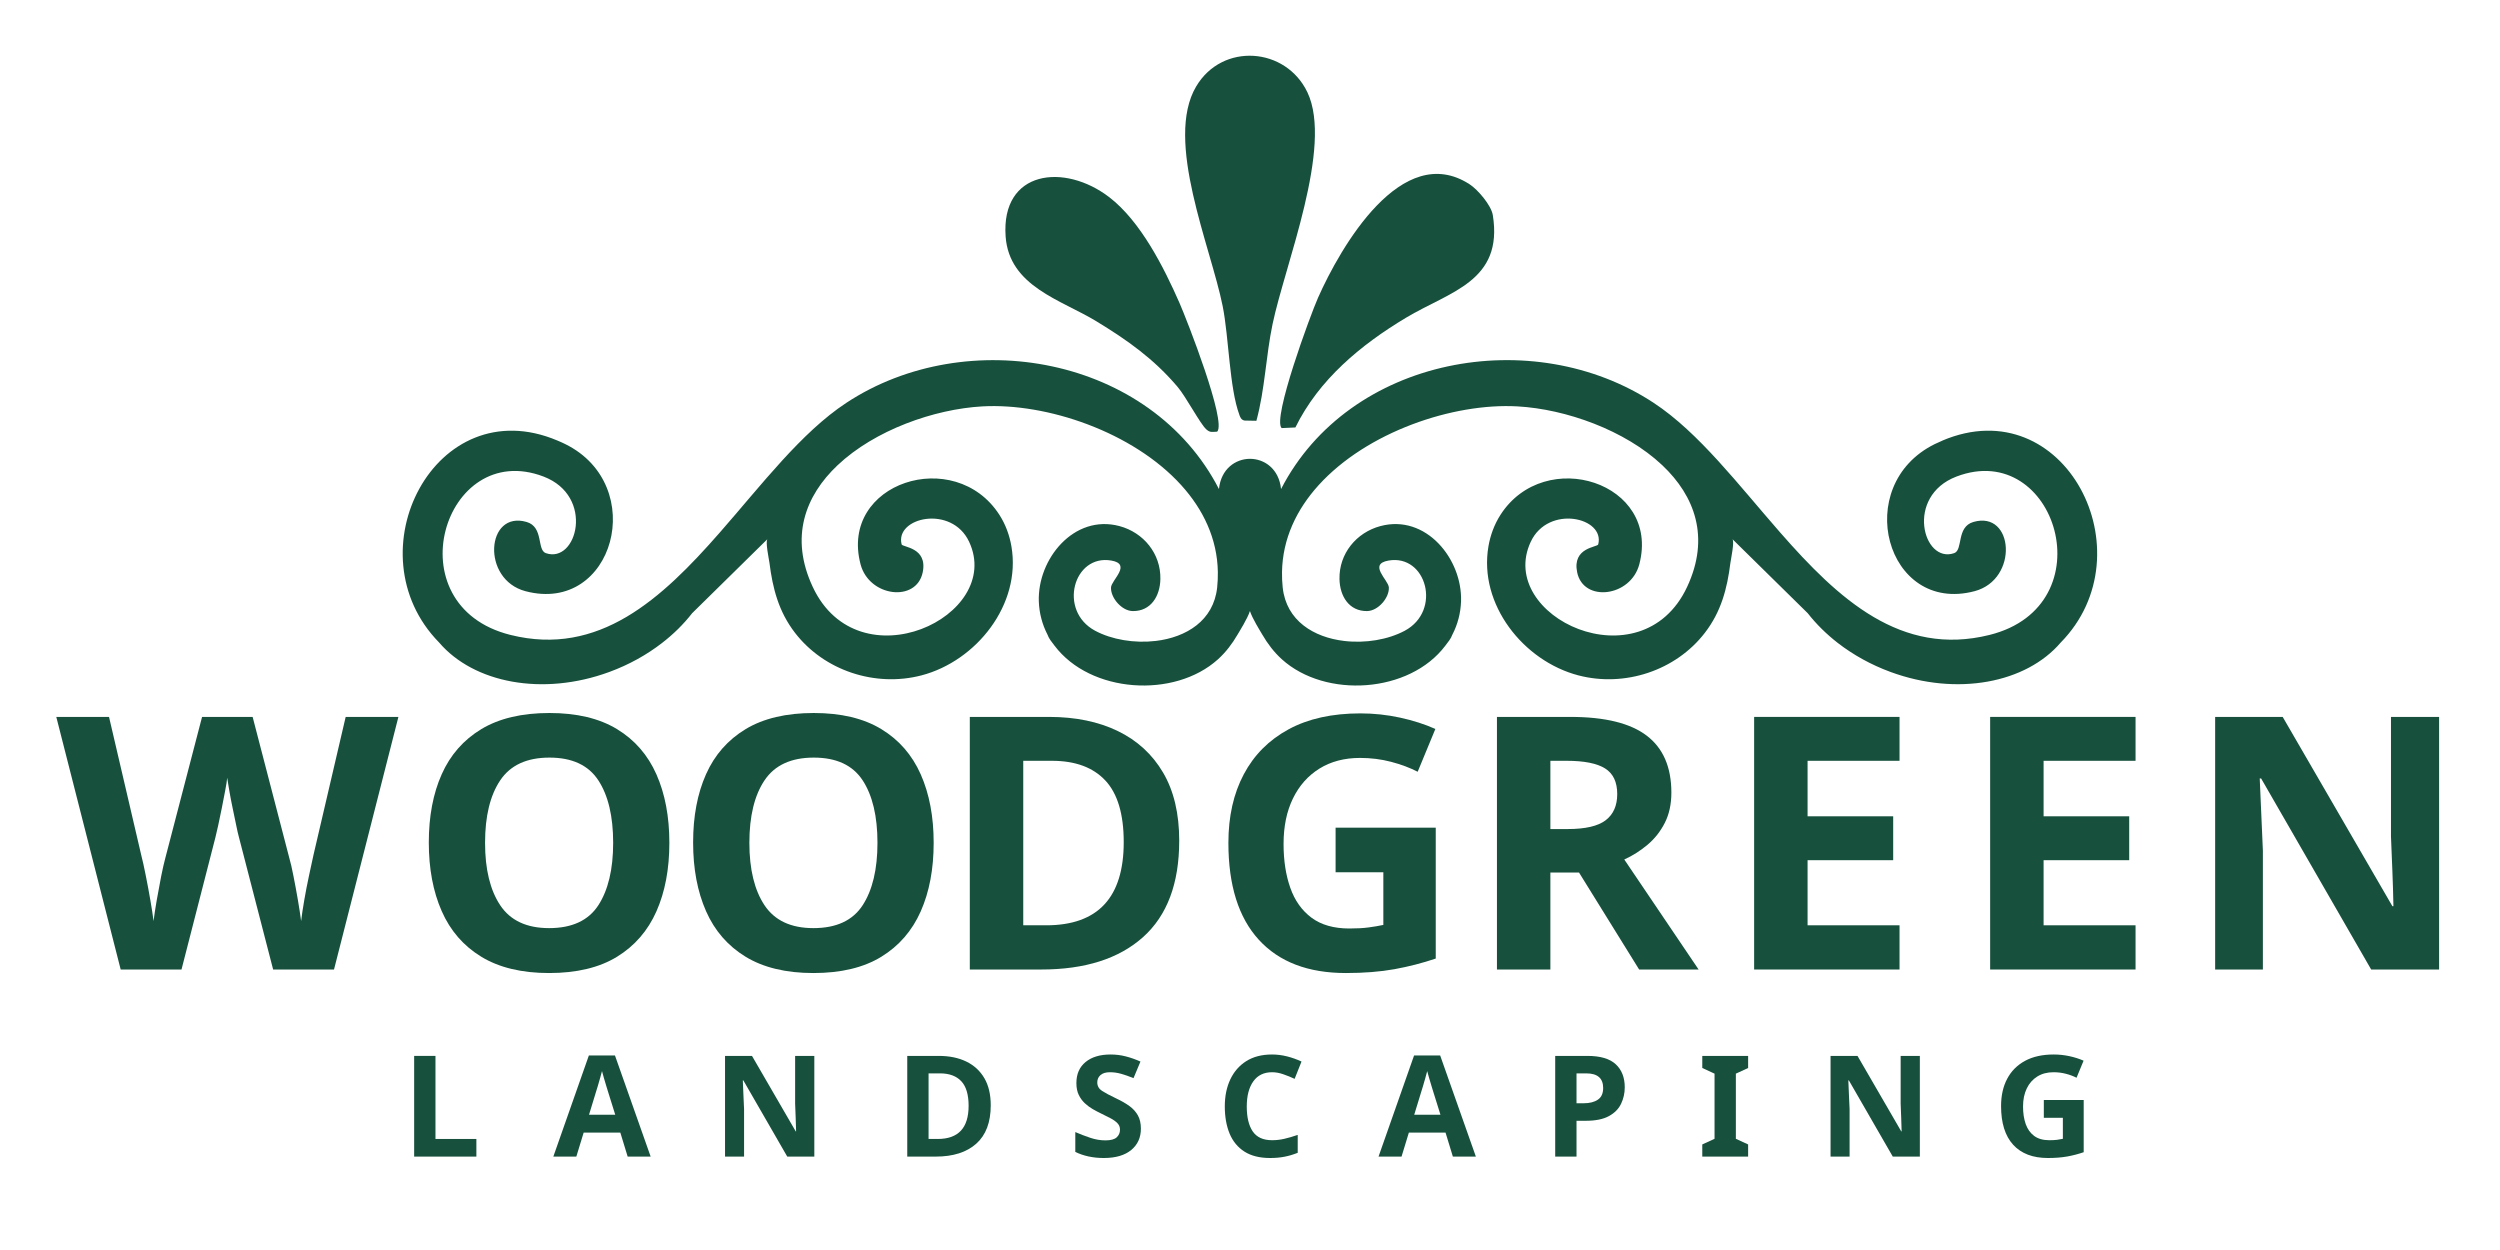
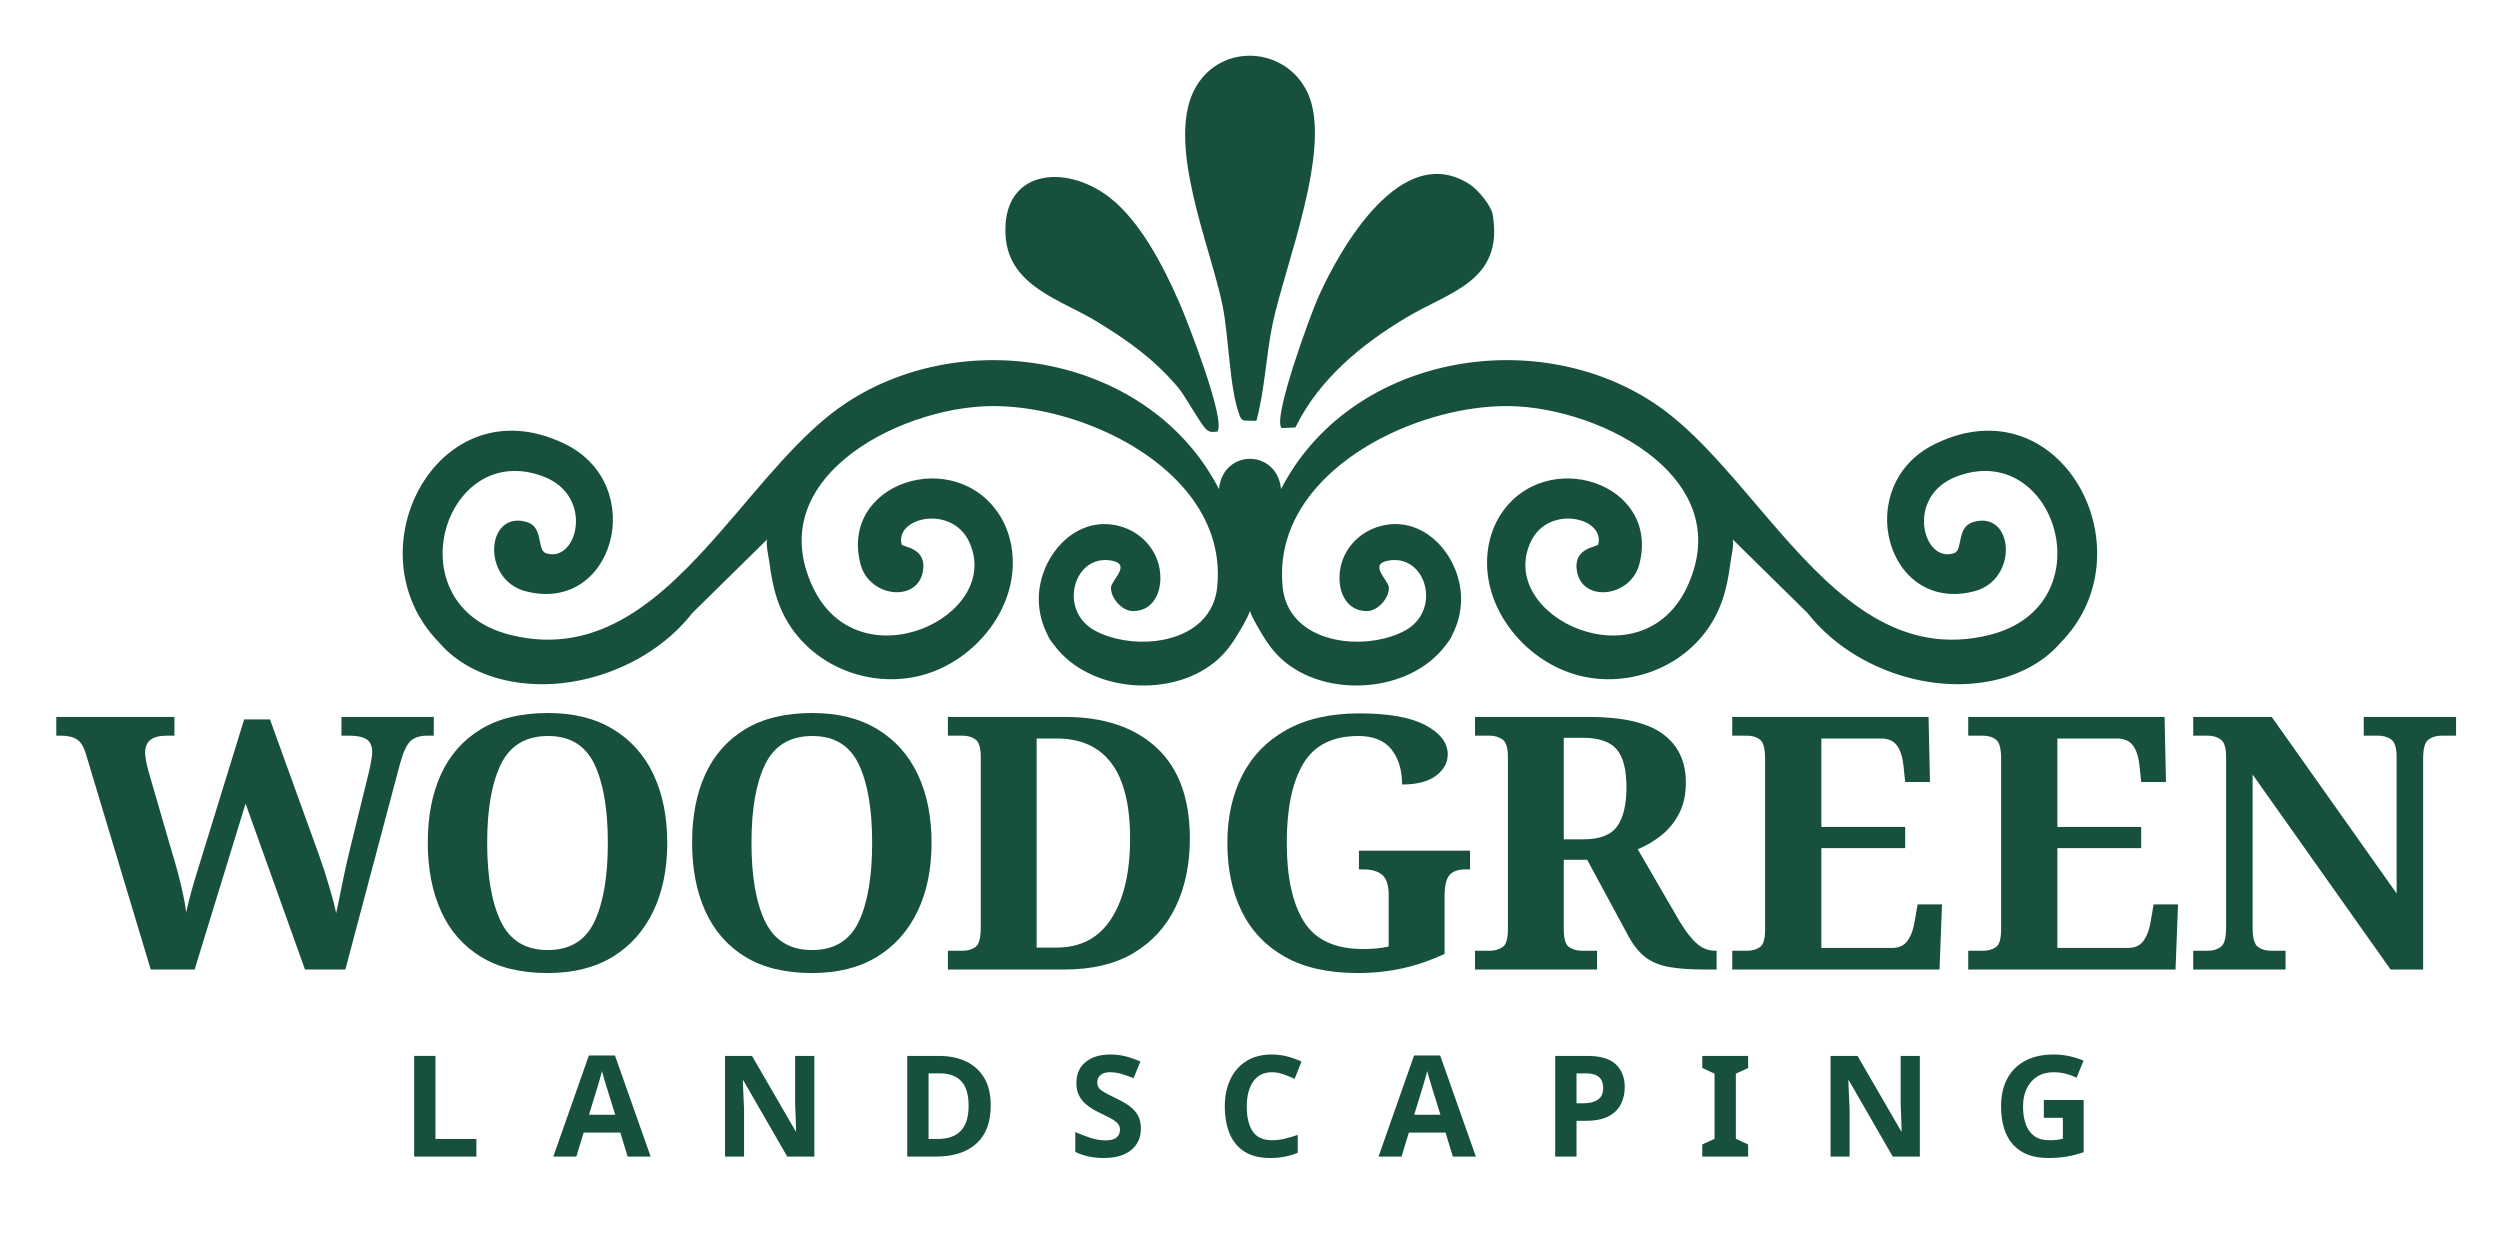
<svg xmlns="http://www.w3.org/2000/svg" id="Layer_2" data-name="Layer 2" viewBox="0 0 720 360">
  <defs>
    <style>
      .cls-1 {
        font-family: LateSerifVariable-Bold, 'Late Serif Variable';
        font-size: 40.62px;
        font-variation-settings: 'wght' 700;
        font-weight: 700;
      }

      .cls-1, .cls-2, .cls-3 {
        fill: #17513e;
      }

      .cls-4 {
        letter-spacing: -.06em;
      }

      .cls-5 {
        letter-spacing: .46em;
      }

      .cls-6 {
        letter-spacing: .42em;
      }

      .cls-7 {
        letter-spacing: .03em;
      }

      .cls-8 {
        letter-spacing: .47em;
      }

      .cls-9 {
        letter-spacing: .04em;
      }

      .cls-10 {
        letter-spacing: .02em;
      }

      .cls-11 {
        fill: none;
      }

      .cls-12 {
        letter-spacing: .41em;
      }

      .cls-13 {
        letter-spacing: .43em;
      }

      .cls-3 {
-         font-family: QuincyCF-Black, 'Quincy CF';
+         font-family: 'quincy-cf', 'Quincy CF', serif;
        font-size: 101.89px;
-         font-weight: 800;
+         font-weight: 700;
      }

      .cls-14 {
        letter-spacing: .43em;
      }

      .cls-15 {
        letter-spacing: .43em;
      }

      .cls-16 {
        letter-spacing: .42em;
      }

      .cls-17 {
        letter-spacing: .44em;
      }

      .cls-18 {
        letter-spacing: 0em;
      }

      .cls-19 {
        letter-spacing: .02em;
      }

      .cls-20 {
        letter-spacing: .45em;
      }

      .cls-21 {
        letter-spacing: .44em;
      }

      .cls-22 {
        letter-spacing: 0em;
      }
    </style>
  </defs>
  <g id="graphic">
    <g>
      <g>
        <g>
          <text class="cls-3" transform="translate(16.21 279.22)">
            <tspan class="cls-4" x="0" y="0">W</tspan>
            <tspan class="cls-19" x="101.38" y="0">O</tspan>
            <tspan class="cls-10" x="177.5" y="0">O</tspan>
            <tspan class="cls-7" x="253.92" y="0">D</tspan>
            <tspan class="cls-22" x="331.66" y="0">G</tspan>
            <tspan class="cls-18" x="405.74" y="0">R</tspan>
            <tspan class="cls-9" x="479.81" y="0">E</tspan>
            <tspan class="cls-22" x="547.78" y="0">E</tspan>
            <tspan x="612.58" y="0">N</tspan>
          </text>
          <text class="cls-1" transform="translate(115.62 333.1)">
            <tspan class="cls-5" x="0" y="0">L</tspan>
            <tspan class="cls-12" x="43.74" y="0">A</tspan>
            <tspan class="cls-8" x="89.53" y="0">N</tspan>
            <tspan class="cls-15" x="142.01" y="0">D</tspan>
            <tspan class="cls-14" x="192.19" y="0">S</tspan>
            <tspan class="cls-21" x="234.76" y="0">C</tspan>
            <tspan class="cls-20" x="281.4" y="0">A</tspan>
            <tspan class="cls-16" x="328.62" y="0">P</tspan>
            <tspan class="cls-13" x="373.34" y="0">I</tspan>
            <tspan class="cls-6" x="407.92" y="0">N</tspan>
            <tspan class="cls-17" x="458.33" y="0">G</tspan>
          </text>
        </g>
        <path class="cls-2" d="M356.93,119.48c.3.8.55,1.41,1.46,1.64l3.45.07c2.48-9.1,2.73-18.66,4.66-27.86,3.59-17.16,17.48-51.05,10.04-66.73-6.19-13.04-24.49-14.43-32.04-1.71-9.23,15.54,4.2,46.12,7.63,63.28,1.8,9.03,1.92,23.5,4.81,31.31Z" />
        <path class="cls-2" d="M369.12,123.29l3.95-.18c6.77-13.81,18.84-23.8,31.85-31.6,12.62-7.57,28.08-10.45,25.01-29.56-.45-2.81-4.3-7.32-6.63-8.84-19.6-12.78-37.3,18.2-43.72,32.67-2.15,4.84-13.24,34.9-10.46,37.52Z" />
        <path class="cls-2" d="M315.77,92.54c8.92,5.42,16.59,10.86,23.4,18.91,2.46,2.92,6.43,10.54,8.23,12.19,1.13,1.04,1.75.72,3.14.68,2.81-2.74-8.7-32.19-10.87-37.12-4.5-10.26-11.2-23.48-20.18-30.39-12.94-9.95-31.23-7.8-29.87,11.3,1.02,14.4,16,18.25,26.14,24.42Z" />
        <path class="cls-2" d="M559.46,126.88c-.74.31-1.48.64-2.24,1.01-24.15,11.89-14.01,49.07,11.42,42.38,12.86-3.38,11.34-23.36-.32-19.94-4.94,1.45-2.91,8.06-5.51,8.97-9,3.15-14.21-16.4.67-22.06,28.69-10.92,43.34,37.19,9.5,45.62-25.48,6.35-43.52-10.35-60.26-29.47-12.06-13.77-23.44-28.79-36.43-37.35-34.78-22.94-87.69-13.39-107.35,24.81-.57-5.79-4.78-8.71-8.94-8.71-4.16,0-8.37,2.91-8.94,8.71-19.66-38.19-72.57-47.74-107.35-24.81-12.99,8.56-24.37,23.59-36.43,37.35-16.74,19.11-34.79,35.81-60.26,29.47-33.84-8.43-19.19-56.54,9.5-45.62,14.87,5.66,9.66,25.21.67,22.06-2.61-.91-.57-7.52-5.51-8.97-11.67-3.42-13.18,16.56-.32,19.94,25.43,6.7,35.57-30.48,11.42-42.38-.75-.37-1.49-.7-2.24-1.01-35.19-14.9-59.44,32.36-34.06,58.18,9.95,11.63,29.78,15.54,49.02,8.46,5.68-2.09,10.77-4.94,15.14-8.32,3.36-2.59,6.28-5.49,8.7-8.6,0,0,21.68-21.33,21.69-21.34-.67.66.44,5.83.57,6.82.94,7.46,2.67,14.08,7.35,20.16,8.41,10.92,23.13,15.74,36.43,12.27,15.82-4.13,28.8-20.44,25.91-37.16-.55-3.2-1.68-6.3-3.44-9.04-12.82-20.01-46.22-9.35-40.01,14.21,2.48,9.42,16.1,11.05,17.9,2.31,1.49-7.23-5.85-7.2-6.07-8.05-2-7.77,14.39-11.51,19.43-.76,10.09,21.51-31.81,41.22-45.02,13.03-6.7-14.29-2.2-26.23,7.13-35.05,10.73-10.15,27.86-16.18,41.69-16.96,18.58-1.05,43.4,7.37,57.29,22.68,6.33,6.98,10.39,15.41,10.55,25.02.02,1.46-.04,2.95-.2,4.47-1.03,9.58-8.96,14.34-17.68,15.38-6.14.73-12.67-.37-17.47-2.94-10.75-5.77-6.24-22.11,4.67-20.21,5.98,1.04.02,5.62-.09,7.74-.15,2.95,3.07,6.78,6.28,6.81,5.13.06,7.85-4.22,7.94-9.24.14-7.29-4.84-13.38-11.79-15.24-13.1-3.5-23.66,9.51-23.22,21.73.12,3.31.97,6.58,2.49,9.52.41,1.19,1.26,2.16,2.01,3.16,10.32,13.75,34.53,15.33,47.11,3.95,2.27-2.05,4.13-4.52,5.66-7.16.56-.97,2.83-4.55,3.53-6.73.71,2.18,2.97,5.77,3.53,6.73,1.53,2.64,3.39,5.11,5.66,7.16,12.58,11.38,36.79,9.8,47.11-3.95.75-.99,1.59-1.97,2.01-3.16,1.53-2.94,2.37-6.21,2.49-9.52.44-12.22-10.12-25.24-23.22-21.73-6.95,1.86-11.93,7.95-11.79,15.24.09,5.02,2.81,9.3,7.94,9.24,3.21-.04,6.44-3.86,6.28-6.81-.11-2.13-6.07-6.7-.09-7.74,10.92-1.9,15.43,14.44,4.67,20.21-4.8,2.57-11.33,3.68-17.47,2.94-8.72-1.04-16.65-5.8-17.68-15.38-.16-1.52-.23-3-.2-4.47.16-9.61,4.21-18.03,10.55-25.02,13.89-15.31,38.71-23.73,57.29-22.68,13.83.78,30.95,6.81,41.69,16.96,9.33,8.82,13.83,20.75,7.13,35.05-13.21,28.19-55.11,8.48-45.02-13.03,5.04-10.75,21.43-7.02,19.43.76-.22.85-7.56.83-6.07,8.05,1.81,8.75,15.42,7.11,17.9-2.31,6.2-23.56-27.2-34.22-40.01-14.21-1.75,2.74-2.89,5.84-3.44,9.04-2.88,16.72,10.09,33.03,25.91,37.16,13.3,3.47,28.02-1.34,36.43-12.27,4.68-6.08,6.42-12.7,7.35-20.16.13-1,1.24-6.16.57-6.82,0,0,21.69,21.34,21.69,21.34,2.42,3.1,5.35,6,8.7,8.6,4.37,3.37,9.46,6.23,15.14,8.32,19.23,7.07,39.07,3.17,49.02-8.46,25.38-25.82,1.13-73.08-34.06-58.18Z" />
      </g>
      <rect class="cls-11" width="720" height="360" />
    </g>
  </g>
</svg>
